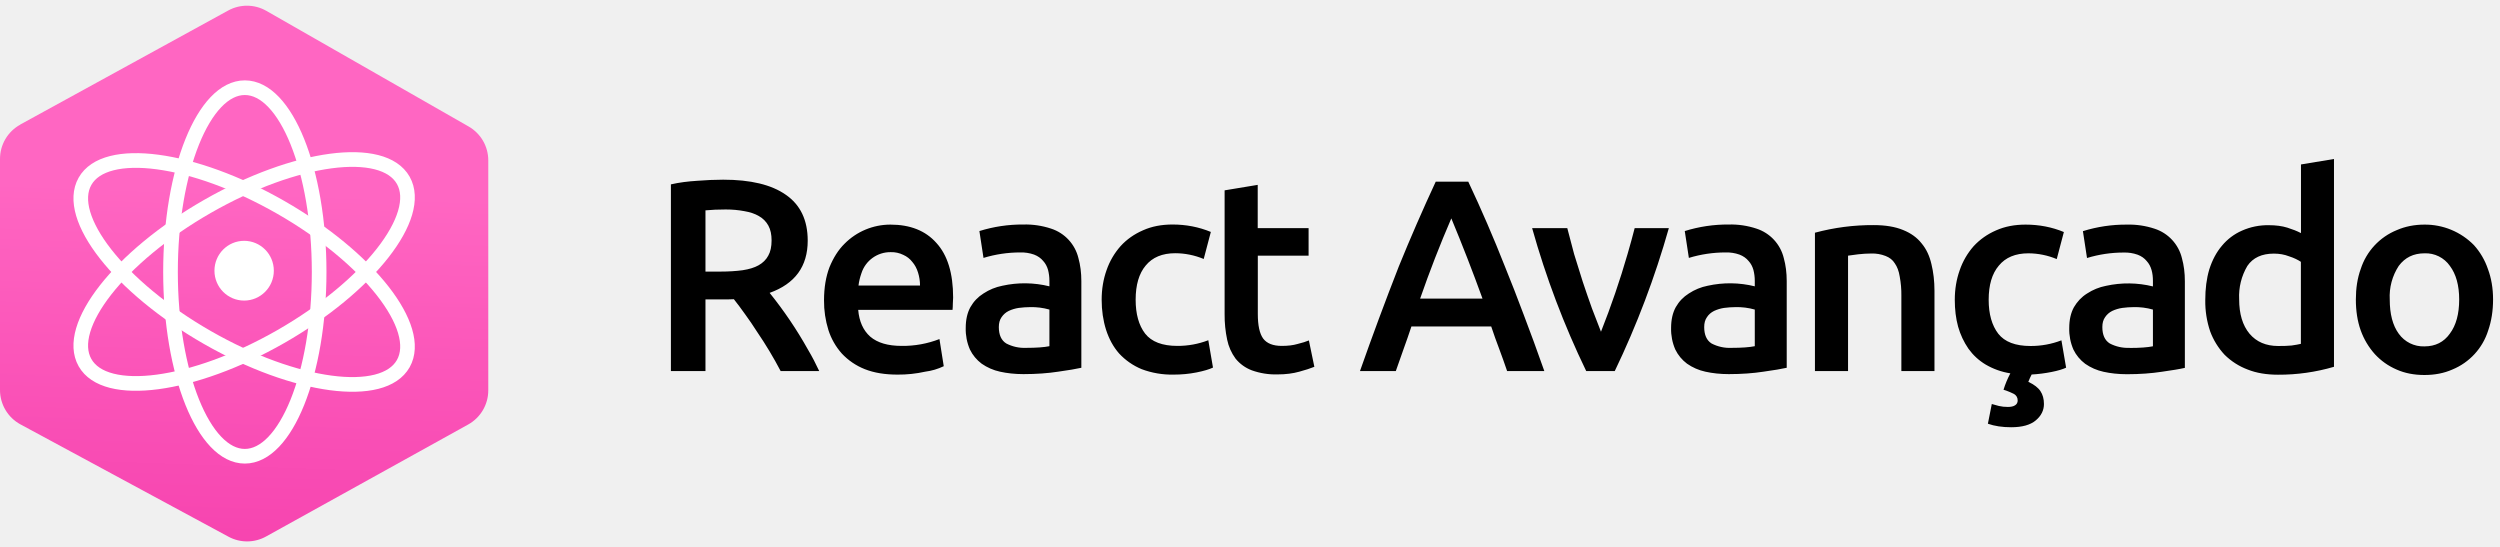
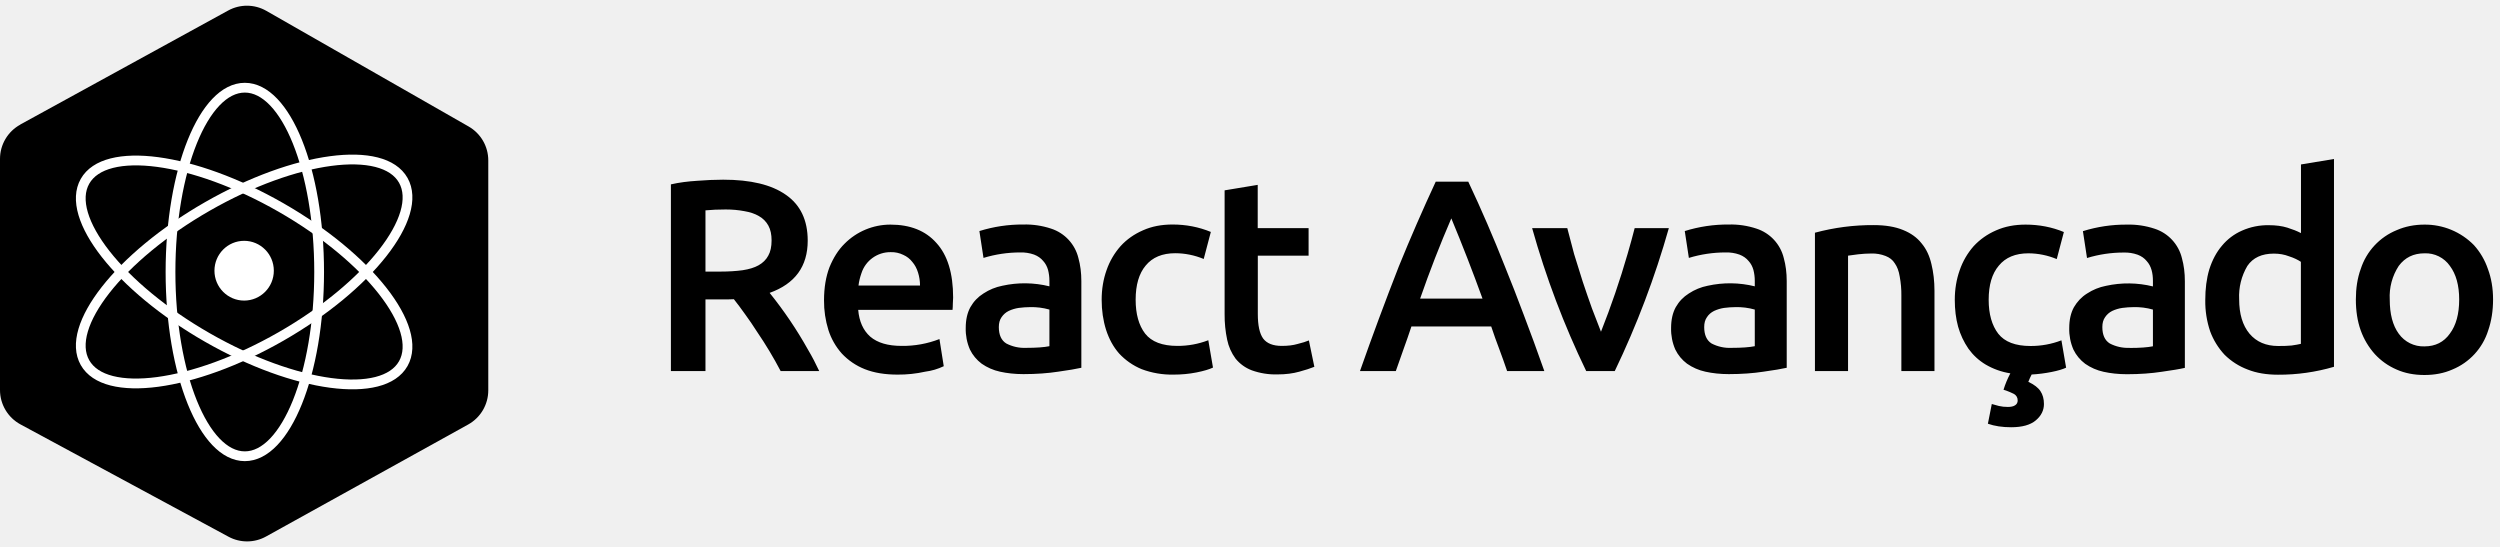
<svg xmlns="http://www.w3.org/2000/svg" fill="none" viewBox="0 0 256 56">
  <path d="M2.08 12.75L23.36 1.08a4 4 0 013.91.03L48 12.96A4 4 0 0150 16.43v23.54a4 4 0 01-2.06 3.5l-20.7 11.47a4 4 0 01-3.84.02L2.1 43.46A4 4 0 010 39.94V16.26a4 4 0 012.08-3.5z" fill="url(#paint0_linear)" />
-   <ellipse rx="7.65" ry="18.78" transform="matrix(-.49197 .87061 .8678 .49693 25 27.9)" stroke="#fff" stroke-width="1.5" />
-   <ellipse rx="7.65" ry="18.78" transform="matrix(-.49197 -.87061 .8678 -.49693 25 27.8)" stroke="#fff" stroke-width="1.5" />
-   <ellipse cx="25.07" cy="27.85" rx="7.61" ry="18.87" transform="rotate(180 25.07 27.85)" stroke="#fff" stroke-width="1.5" />
+   <ellipse rx="7.65" ry="18.78" transform="matrix(-.49197 .87061 .8678 .49693 25 27.9)" stroke="#fff" strokeWidth="1.5" />
+   <ellipse rx="7.65" ry="18.78" transform="matrix(-.49197 -.87061 .8678 -.49693 25 27.8)" stroke="#fff" strokeWidth="1.5" />
+   <ellipse cx="25.07" cy="27.85" rx="7.61" ry="18.87" transform="rotate(180 25.07 27.85)" stroke="#fff" strokeWidth="1.5" />
  <ellipse cx="25.01" cy="27.73" rx="3.06" ry="3.04" transform="rotate(-90 25 27.73)" fill="#fff" />
  <path d="M74.06 18.4c2.8 0 4.93.51 6.4 1.54 1.5 1.03 2.25 2.6 2.25 4.7 0 2.64-1.3 4.42-3.9 5.35a41.65 41.65 0 013.92 5.8c.44.74.82 1.48 1.16 2.21h-3.95a40.42 40.42 0 00-2.4-4c-.42-.66-.83-1.26-1.24-1.82-.41-.58-.8-1.1-1.15-1.54l-.67.02h-2.24V38H68.7V18.88c.86-.2 1.77-.31 2.74-.37a34.3 34.3 0 012.6-.11zm.25 3.05c-.75 0-1.44.03-2.07.09v6.27h1.54c.86 0 1.61-.05 2.27-.14.65-.1 1.19-.26 1.62-.5.45-.25.78-.58 1-.99.23-.4.34-.93.34-1.56 0-.6-.1-1.1-.33-1.52a2.47 2.47 0 00-.98-.98c-.41-.24-.9-.4-1.49-.5-.58-.11-1.21-.17-1.9-.17zm10.07 9.3c0-1.29.19-2.42.56-3.39.4-.97.9-1.77 1.54-2.4a6.6 6.6 0 014.7-1.96c2.02 0 3.59.62 4.7 1.87 1.15 1.25 1.72 3.12 1.72 5.6l-.03.64c0 .23-.01.43-.03.62h-9.66c.1 1.17.5 2.09 1.23 2.74.75.64 1.82.95 3.22.95a10.35 10.35 0 003.87-.7l.44 2.78a6.26 6.26 0 01-1.9.56 12.6 12.6 0 01-2.83.3c-1.29 0-2.4-.18-3.36-.56a6.48 6.48 0 01-2.35-1.6 6.7 6.7 0 01-1.37-2.4 9.97 9.97 0 01-.45-3.05zm9.83-1.51c0-.47-.07-.9-.2-1.32-.13-.43-.33-.8-.59-1.1a2.37 2.37 0 00-.92-.72 2.73 2.73 0 00-1.29-.28 3.11 3.11 0 00-3 2.16c-.14.4-.25.83-.3 1.26h6.3zm10.87 6.38c1.05 0 1.84-.06 2.38-.17V31.7a6.63 6.63 0 00-1.99-.25c-.37 0-.75.03-1.15.08a3.7 3.7 0 00-1.03.31c-.3.15-.54.36-.73.64-.19.27-.28.6-.28 1.01 0 .8.25 1.36.76 1.68a4 4 0 002.04.45zm-.28-12.63a8.3 8.3 0 012.83.42 4.21 4.21 0 012.8 3.02c.2.72.3 1.5.3 2.36v8.87c-.52.12-1.31.25-2.37.4-1.05.16-2.23.25-3.56.25-.88 0-1.68-.09-2.4-.25a5.2 5.2 0 01-1.88-.82 4 4 0 01-1.2-1.45 5.2 5.2 0 01-.43-2.21c0-.84.16-1.55.48-2.13.33-.58.78-1.05 1.34-1.4a5.4 5.4 0 011.93-.79 10.55 10.55 0 014.82.06v-.56c0-.4-.05-.77-.14-1.12-.1-.35-.26-.66-.5-.92-.23-.28-.54-.5-.93-.65a3.89 3.89 0 00-1.43-.22 12.8 12.8 0 00-3.75.56l-.42-2.75a14.7 14.7 0 014.5-.67zm8.01 7.7c0-1.08.17-2.09.5-3.02a7.3 7.3 0 011.44-2.47c.63-.69 1.4-1.23 2.3-1.62.89-.4 1.9-.59 3.02-.59 1.38 0 2.68.25 3.92.76l-.73 2.77a7.6 7.6 0 00-2.92-.59c-1.32 0-2.33.42-3.02 1.26-.69.82-1.03 1.99-1.03 3.5 0 1.46.32 2.62.97 3.47.66.84 1.76 1.26 3.3 1.26a8.7 8.7 0 003.17-.58l.48 2.8c-.38.18-.94.35-1.7.5-.76.15-1.53.22-2.33.22a8.79 8.79 0 01-3.28-.56 6.58 6.58 0 01-2.3-1.6c-.6-.68-1.04-1.5-1.34-2.43-.3-.95-.45-1.98-.45-3.08zm12.6-11.2l3.38-.56v4.43H134v2.82h-5.2v5.97c0 1.17.18 2.01.55 2.52.38.5 1.01.75 1.9.75.62 0 1.16-.06 1.63-.2.49-.12.87-.24 1.15-.36l.56 2.7c-.4.16-.9.33-1.54.5-.64.18-1.38.28-2.24.28a7.2 7.2 0 01-2.63-.42 3.92 3.92 0 01-1.66-1.2 4.94 4.94 0 01-.86-1.94 12.2 12.2 0 01-.26-2.6V19.49zM154.33 38c-.26-.77-.53-1.52-.81-2.27-.28-.74-.56-1.51-.82-2.3h-8.17a83.8 83.8 0 01-.81 2.33l-.79 2.24h-3.67a333.28 333.28 0 013.98-10.72 195.8 195.8 0 013.78-8.68h3.33a144.25 144.25 0 013.75 8.68c.64 1.56 1.28 3.23 1.94 4.98.67 1.75 1.37 3.67 2.1 5.74h-3.81zm-5.71-15.65a120.1 120.1 0 00-3.2 8.23h6.39a187.52 187.52 0 00-3.2-8.23zM162.43 38a88.45 88.45 0 01-5.54-14.64h3.6l.7 2.66.88 2.82c.31.94.63 1.85.95 2.75l.92 2.38a87.54 87.54 0 002.72-7.95c.28-.96.52-1.84.73-2.66h3.5A91.1 91.1 0 01165.35 38h-2.92zm14.88-2.38c1.04 0 1.84-.06 2.38-.17V31.7a6.63 6.63 0 00-1.99-.25c-.37 0-.75.03-1.15.08a3.7 3.7 0 00-1.03.31c-.3.15-.55.36-.73.64-.19.27-.28.6-.28 1.01 0 .8.25 1.36.75 1.68a4 4 0 002.05.45zm-.28-12.63a8.3 8.3 0 012.83.42 4.21 4.21 0 012.8 3.02c.2.72.3 1.5.3 2.36v8.87c-.52.12-1.31.25-2.38.4-1.04.16-2.23.25-3.55.25-.88 0-1.68-.09-2.4-.25a5.2 5.2 0 01-1.88-.82 4 4 0 01-1.2-1.45 5.2 5.2 0 01-.43-2.21c0-.84.16-1.55.48-2.13.33-.58.78-1.05 1.34-1.4a5.4 5.4 0 011.93-.79 10.55 10.55 0 014.82.06v-.56c0-.4-.05-.77-.14-1.12-.1-.35-.26-.66-.5-.92-.23-.28-.54-.5-.93-.65a3.89 3.89 0 00-1.43-.22 12.8 12.8 0 00-3.75.56l-.42-2.75a14.7 14.7 0 014.5-.67zm8.82.84a22.64 22.64 0 016.02-.78c1.2 0 2.2.17 3 .5.8.32 1.44.78 1.9 1.37.49.58.82 1.3 1.01 2.13.2.82.31 1.73.31 2.72V38h-3.39v-7.7a10 10 0 00-.17-1.99c-.09-.56-.26-1-.5-1.34-.22-.36-.54-.6-.95-.76a3.7 3.7 0 00-1.46-.25c-.43 0-.88.03-1.34.08l-1.04.14V38h-3.39V23.83zM207.7 39.1c.6.28 1.01.6 1.24.95.24.36.36.8.36 1.32 0 .65-.28 1.21-.84 1.68-.56.47-1.4.7-2.52.7-.9 0-1.7-.12-2.38-.36l.4-2.02.72.2c.3.07.6.1.92.1.32 0 .56-.05.73-.16a.55.55 0 00.28-.5c0-.3-.13-.53-.4-.68a7.14 7.14 0 00-.77-.33l-.28-.09a9.54 9.54 0 01.7-1.68 7.19 7.19 0 01-2.53-.9 5.87 5.87 0 01-1.76-1.62 7.66 7.66 0 01-1.06-2.26c-.23-.84-.34-1.76-.34-2.75 0-1.08.17-2.09.5-3.02a7.3 7.3 0 011.43-2.47c.64-.69 1.4-1.23 2.3-1.62.9-.4 1.9-.59 3.02-.59 1.38 0 2.7.25 3.92.76l-.73 2.77a7.6 7.6 0 00-2.9-.59c-1.33 0-2.34.42-3.03 1.26-.7.82-1.04 1.99-1.04 3.5 0 1.46.33 2.62.98 3.47.66.84 1.76 1.26 3.3 1.26a8.7 8.7 0 003.17-.58l.48 2.8c-.34.16-.83.31-1.49.44-.65.13-1.33.22-2.04.26a7.65 7.65 0 00-.34.75zm10.38-3.47c1.05 0 1.84-.06 2.38-.17V31.7a6.63 6.63 0 00-1.99-.25c-.37 0-.75.03-1.14.08a3.7 3.7 0 00-1.04.31c-.3.15-.54.36-.73.64-.19.27-.28.6-.28 1.01 0 .8.25 1.36.76 1.68a4 4 0 002.04.45zm-.28-12.63a8.3 8.3 0 012.83.42 4.21 4.21 0 012.8 3.02c.2.72.3 1.5.3 2.36v8.87c-.51.12-1.3.25-2.37.4-1.05.16-2.23.25-3.56.25-.88 0-1.68-.09-2.4-.25a5.2 5.2 0 01-1.88-.82 4 4 0 01-1.2-1.45 5.2 5.2 0 01-.43-2.21c0-.84.16-1.55.48-2.13.34-.58.78-1.05 1.34-1.4a5.4 5.4 0 011.94-.79 10.55 10.55 0 014.81.06v-.56c0-.4-.04-.77-.14-1.12-.1-.35-.26-.66-.5-.92-.23-.28-.53-.5-.93-.65a3.89 3.89 0 00-1.42-.22 12.8 12.8 0 00-3.76.56l-.42-2.75a14.7 14.7 0 014.5-.67zm11.49 7.65c0 1.49.35 2.67 1.06 3.52.71.84 1.69 1.26 2.94 1.26.54 0 1-.01 1.37-.05.4-.06.71-.11.95-.17v-8.4c-.3-.2-.7-.4-1.2-.56-.49-.19-1-.28-1.57-.28-1.23 0-2.14.42-2.71 1.26a6.09 6.09 0 00-.84 3.42zm9.71 6.91a20.01 20.01 0 01-5.74.81c-1.16 0-2.2-.17-3.1-.53a6.7 6.7 0 01-2.36-1.51 7.15 7.15 0 01-1.48-2.4 9.54 9.54 0 01-.5-3.2c0-1.16.13-2.2.41-3.14.3-.95.73-1.76 1.3-2.43a5.54 5.54 0 012.04-1.54 6.5 6.5 0 012.77-.56c.7 0 1.33.08 1.88.25.54.17 1 .35 1.4.56v-7.03l3.38-.56v21.28zm16.29-6.89c0 1.16-.17 2.22-.5 3.17a6.38 6.38 0 01-3.67 4c-.86.38-1.81.56-2.86.56-1.04 0-2-.18-2.85-.56-.86-.37-1.6-.9-2.22-1.57a7.36 7.36 0 01-1.45-2.43c-.34-.95-.5-2-.5-3.17 0-1.15.16-2.2.5-3.13a6.42 6.42 0 013.7-3.98c.85-.37 1.8-.56 2.82-.56a7.01 7.01 0 015.07 2.1 7 7 0 011.43 2.44c.35.93.53 1.98.53 3.13zm-3.47 0c0-1.45-.32-2.6-.95-3.44a3.02 3.02 0 00-2.6-1.29c-1.13 0-2 .43-2.64 1.29a5.71 5.71 0 00-.92 3.44c0 1.48.3 2.65.92 3.5a3.1 3.1 0 002.63 1.3c1.12 0 1.99-.44 2.6-1.3.64-.85.96-2.02.96-3.5z" fill="#000000" />
  <defs>
    <linearGradient id="paint0_linear" x1="24" y1="76" x2="26" y2="19.5" gradientUnits="userSpaceOnUse">
-       <stop stop-color="#F231A5" />
-       <stop offset="1" stop-color="#FF66C2" />
+       <stop stopColor="#F231A5" />
+       <stop offset="1" stopColor="#FF66C2" />
    </linearGradient>
  </defs>
</svg>
